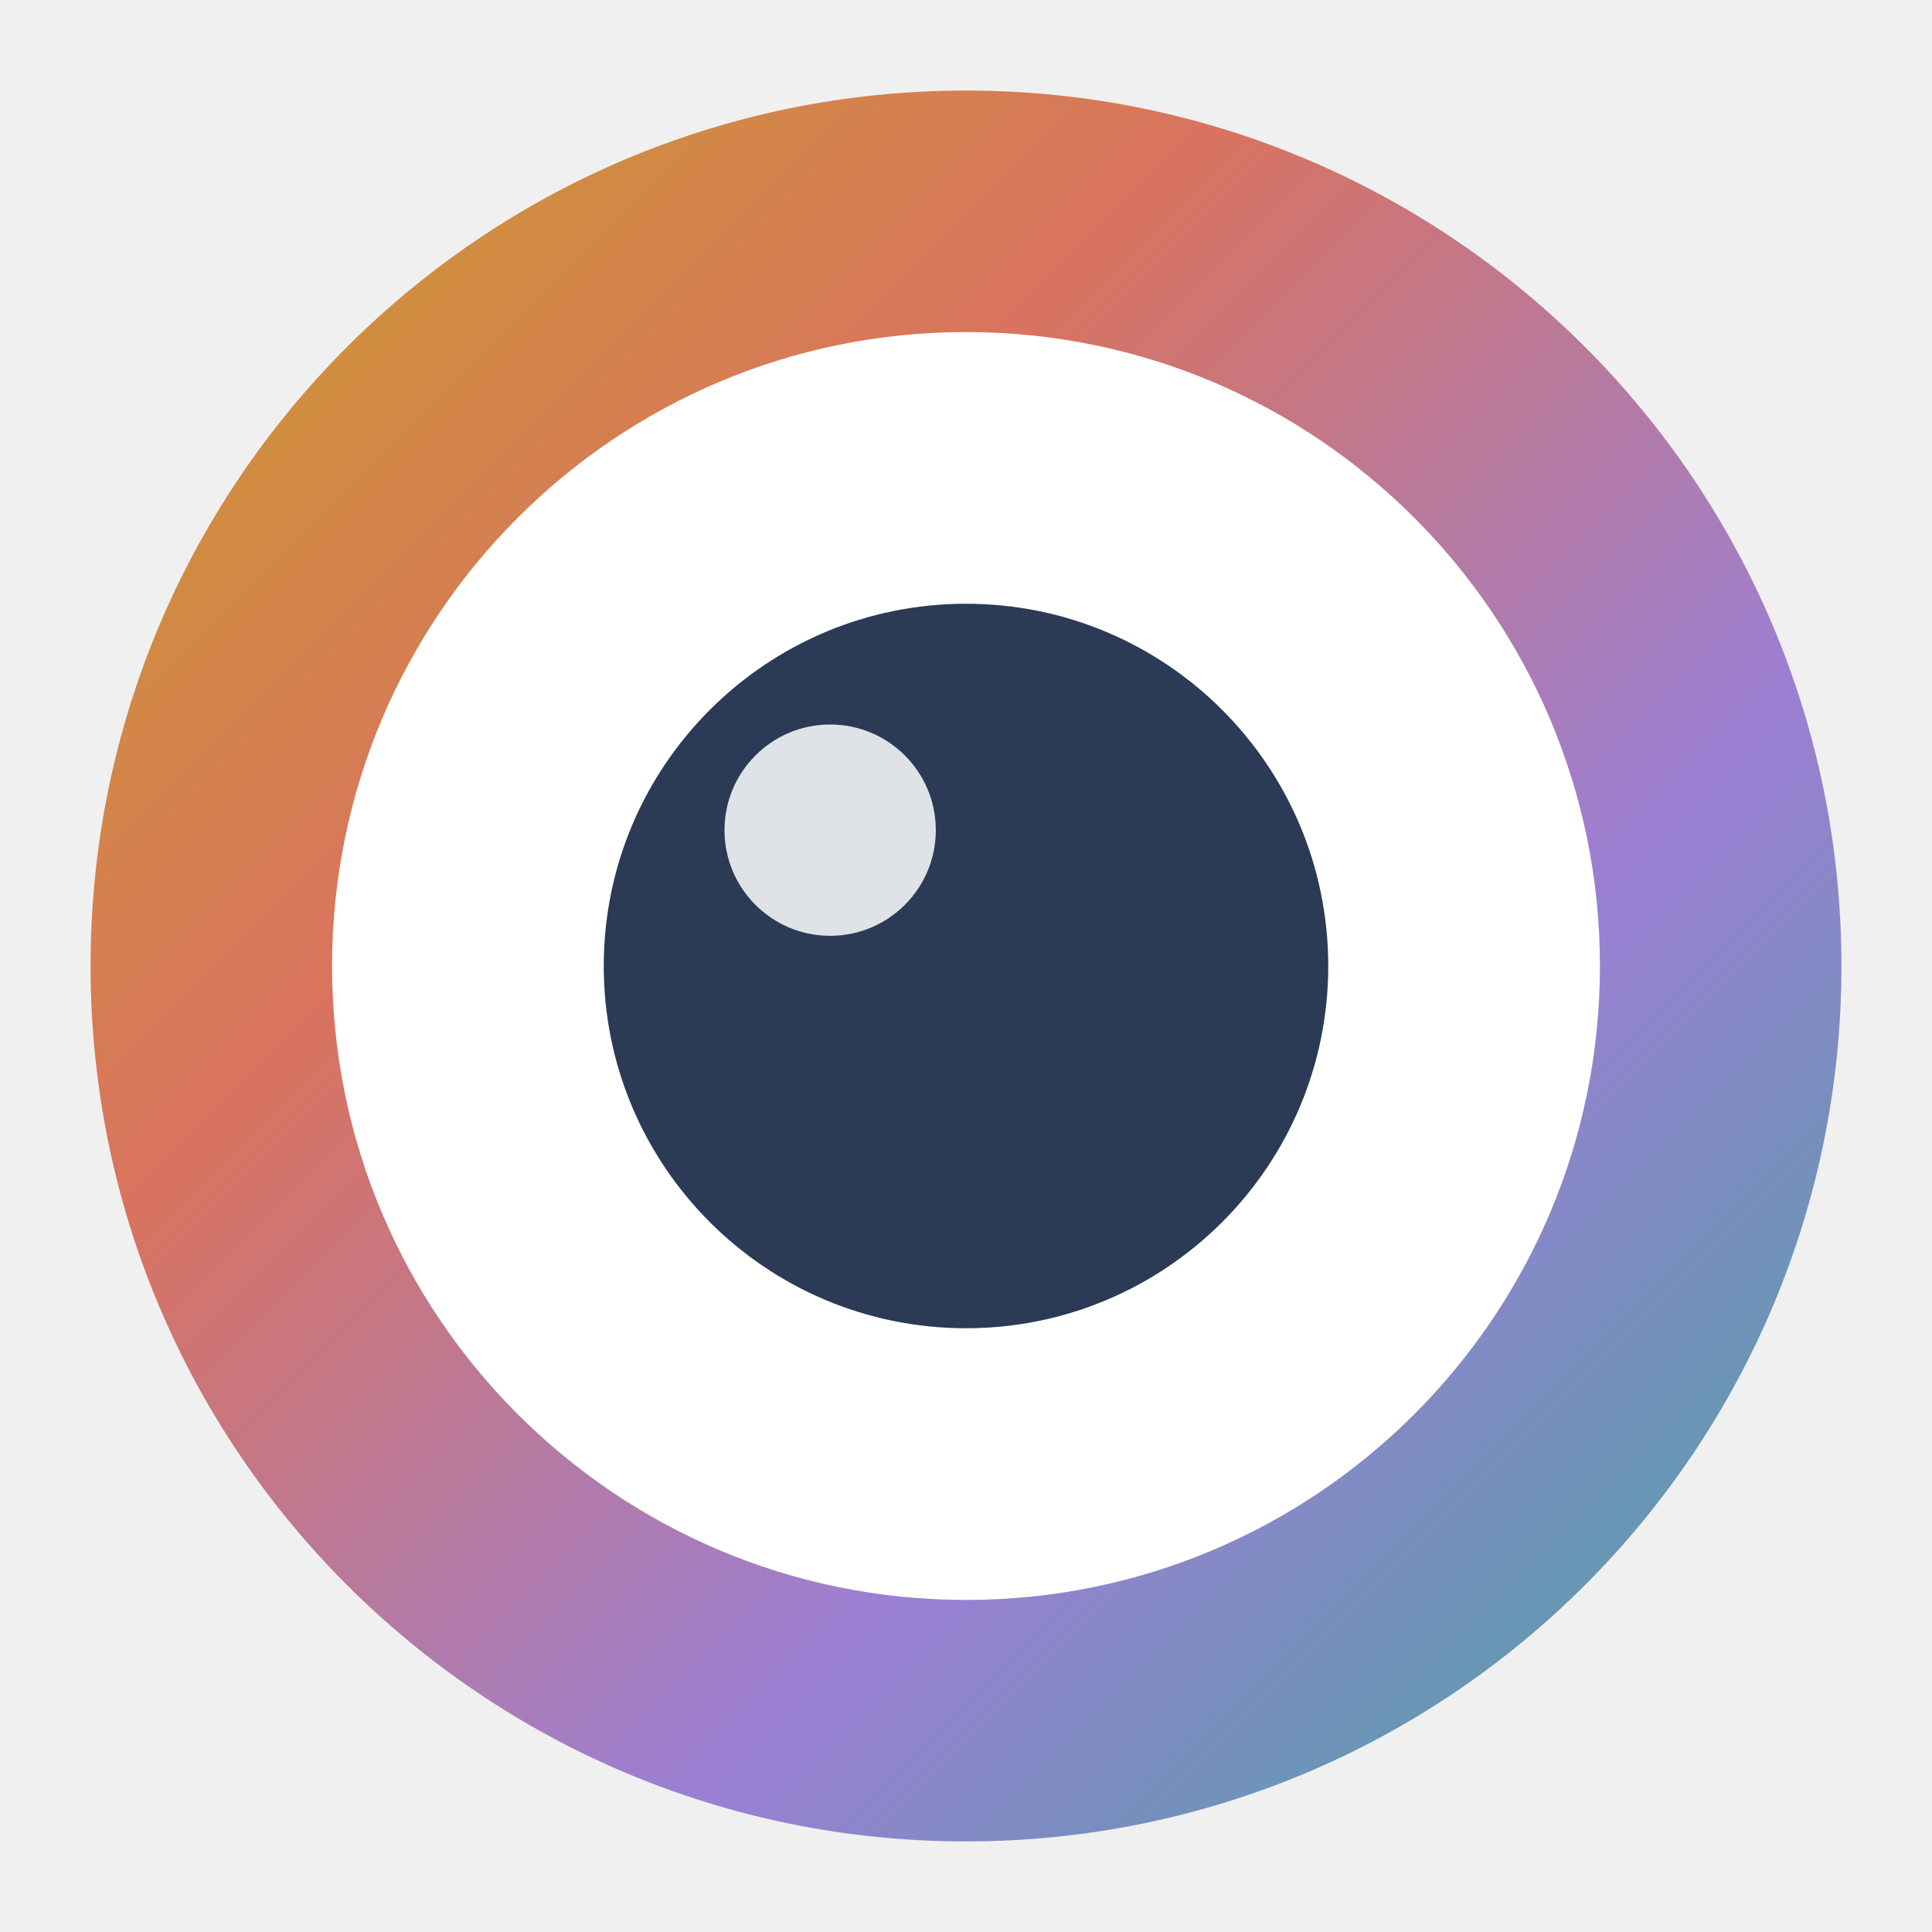
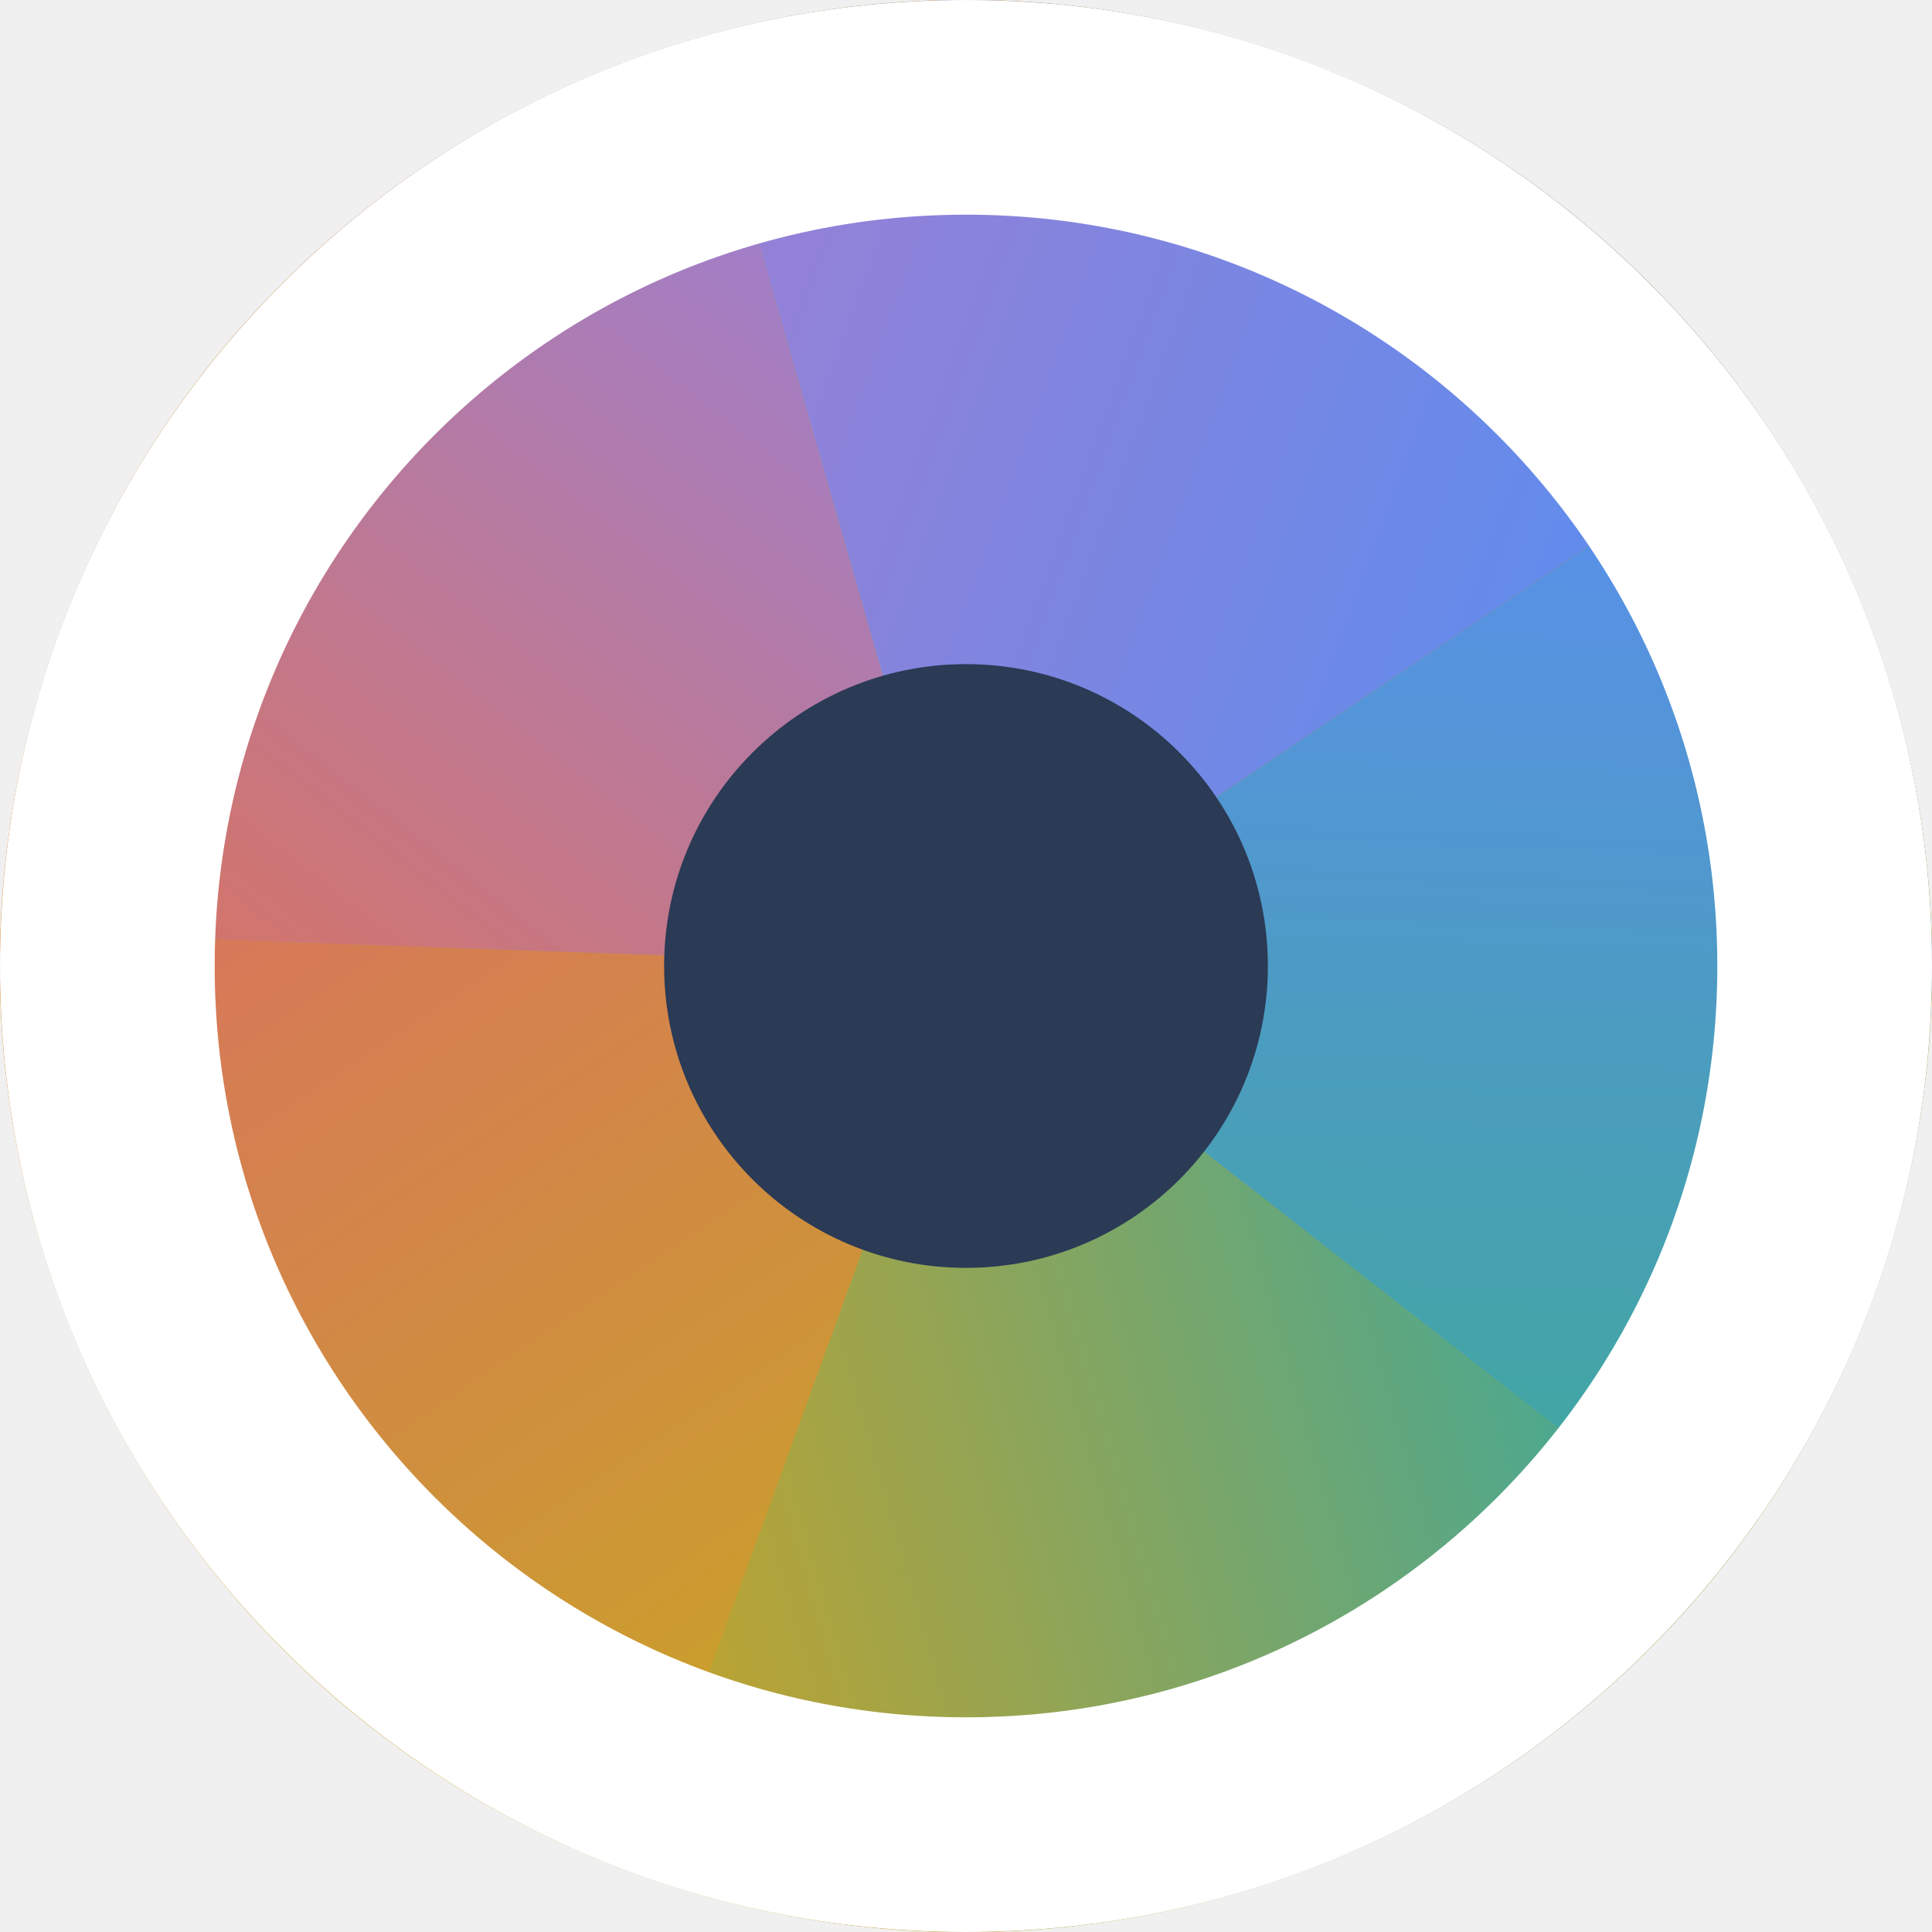
- <svg xmlns="http://www.w3.org/2000/svg" viewBox="0 0 64 64">
+ <svg xmlns="http://www.w3.org/2000/svg" width="64" height="64" viewBox="0 0 64 64">
  <defs>
-     <linearGradient id="a" x1="0" y1="0" x2="1" y2="1">
-       <stop offset="0" stop-color="#c9a227" />
-       <stop offset="0.33" stop-color="#d9735f" />
-       <stop offset="0.66" stop-color="#9b7fd4" />
+     <linearGradient id="gold-red" gradientUnits="userSpaceOnUse" x1="64" y1="32" x2="41.889" y2="62.434">
+       <stop stop-color="#c9a227" />
+       <stop offset="1" stop-color="#d9735f" />
+     </linearGradient>
+     <linearGradient id="red-purple" gradientUnits="userSpaceOnUse" x1="41.889" y1="62.434" x2="6.111" y2="50.809">
+       <stop stop-color="#d9735f" />
+       <stop offset="1" stop-color="#9b7fd4" />
+     </linearGradient>
+     <linearGradient id="purple-blue" gradientUnits="userSpaceOnUse" x1="6.111" y1="50.809" x2="6.111" y2="13.191">
+       <stop stop-color="#9b7fd4" />
+       <stop offset="1" stop-color="#5b8def" />
+     </linearGradient>
+     <linearGradient id="blue-teal" gradientUnits="userSpaceOnUse" x1="6.111" y1="13.191" x2="41.889" y2="1.566">
+       <stop stop-color="#5b8def" />
      <stop offset="1" stop-color="#3fa99a" />
    </linearGradient>
+     <linearGradient id="teal-gold" gradientUnits="userSpaceOnUse" x1="41.889" y1="1.566" x2="64" y2="32">
+       <stop stop-color="#3fa99a" />
+       <stop offset="1" stop-color="#c9a227" />
+     </linearGradient>
  </defs>
-   <circle cx="32" cy="32" r="29" fill="url(#a)" />
-   <circle cx="32" cy="32" r="21" fill="#ffffff" />
-   <circle cx="32" cy="32" r="12" fill="#2b3a55" />
-   <circle cx="27.5" cy="27.5" r="3.5" fill="#ffffff" opacity="0.85" />
+   <g transform="rotate(110 32 32)">
+     <circle cx="32" cy="32" r="32" fill="#c9a227" />
+     <path d="M32 32L64 32A32 32 0 0 1 41.889 62.434Z" fill="url(#gold-red)" />
+     <path d="M32 32L41.889 62.434A32 32 0 0 1 6.111 50.809Z" fill="url(#red-purple)" />
+     <path d="M32 32L6.111 50.809A32 32 0 0 1 6.111 13.191Z" fill="url(#purple-blue)" />
+     <path d="M32 32L6.111 13.191A32 32 0 0 1 41.889 1.566Z" fill="url(#blue-teal)" />
+     <path d="M32 32L41.889 1.566A32 32 0 0 1 64 32Z" fill="url(#teal-gold)" />
+   </g>
+   <circle cx="32" cy="32" r="28.444" fill="none" stroke="#ffffff" stroke-width="7.111" />
+   <circle cx="32" cy="32" r="10" fill="#2b3a55" />
</svg>
